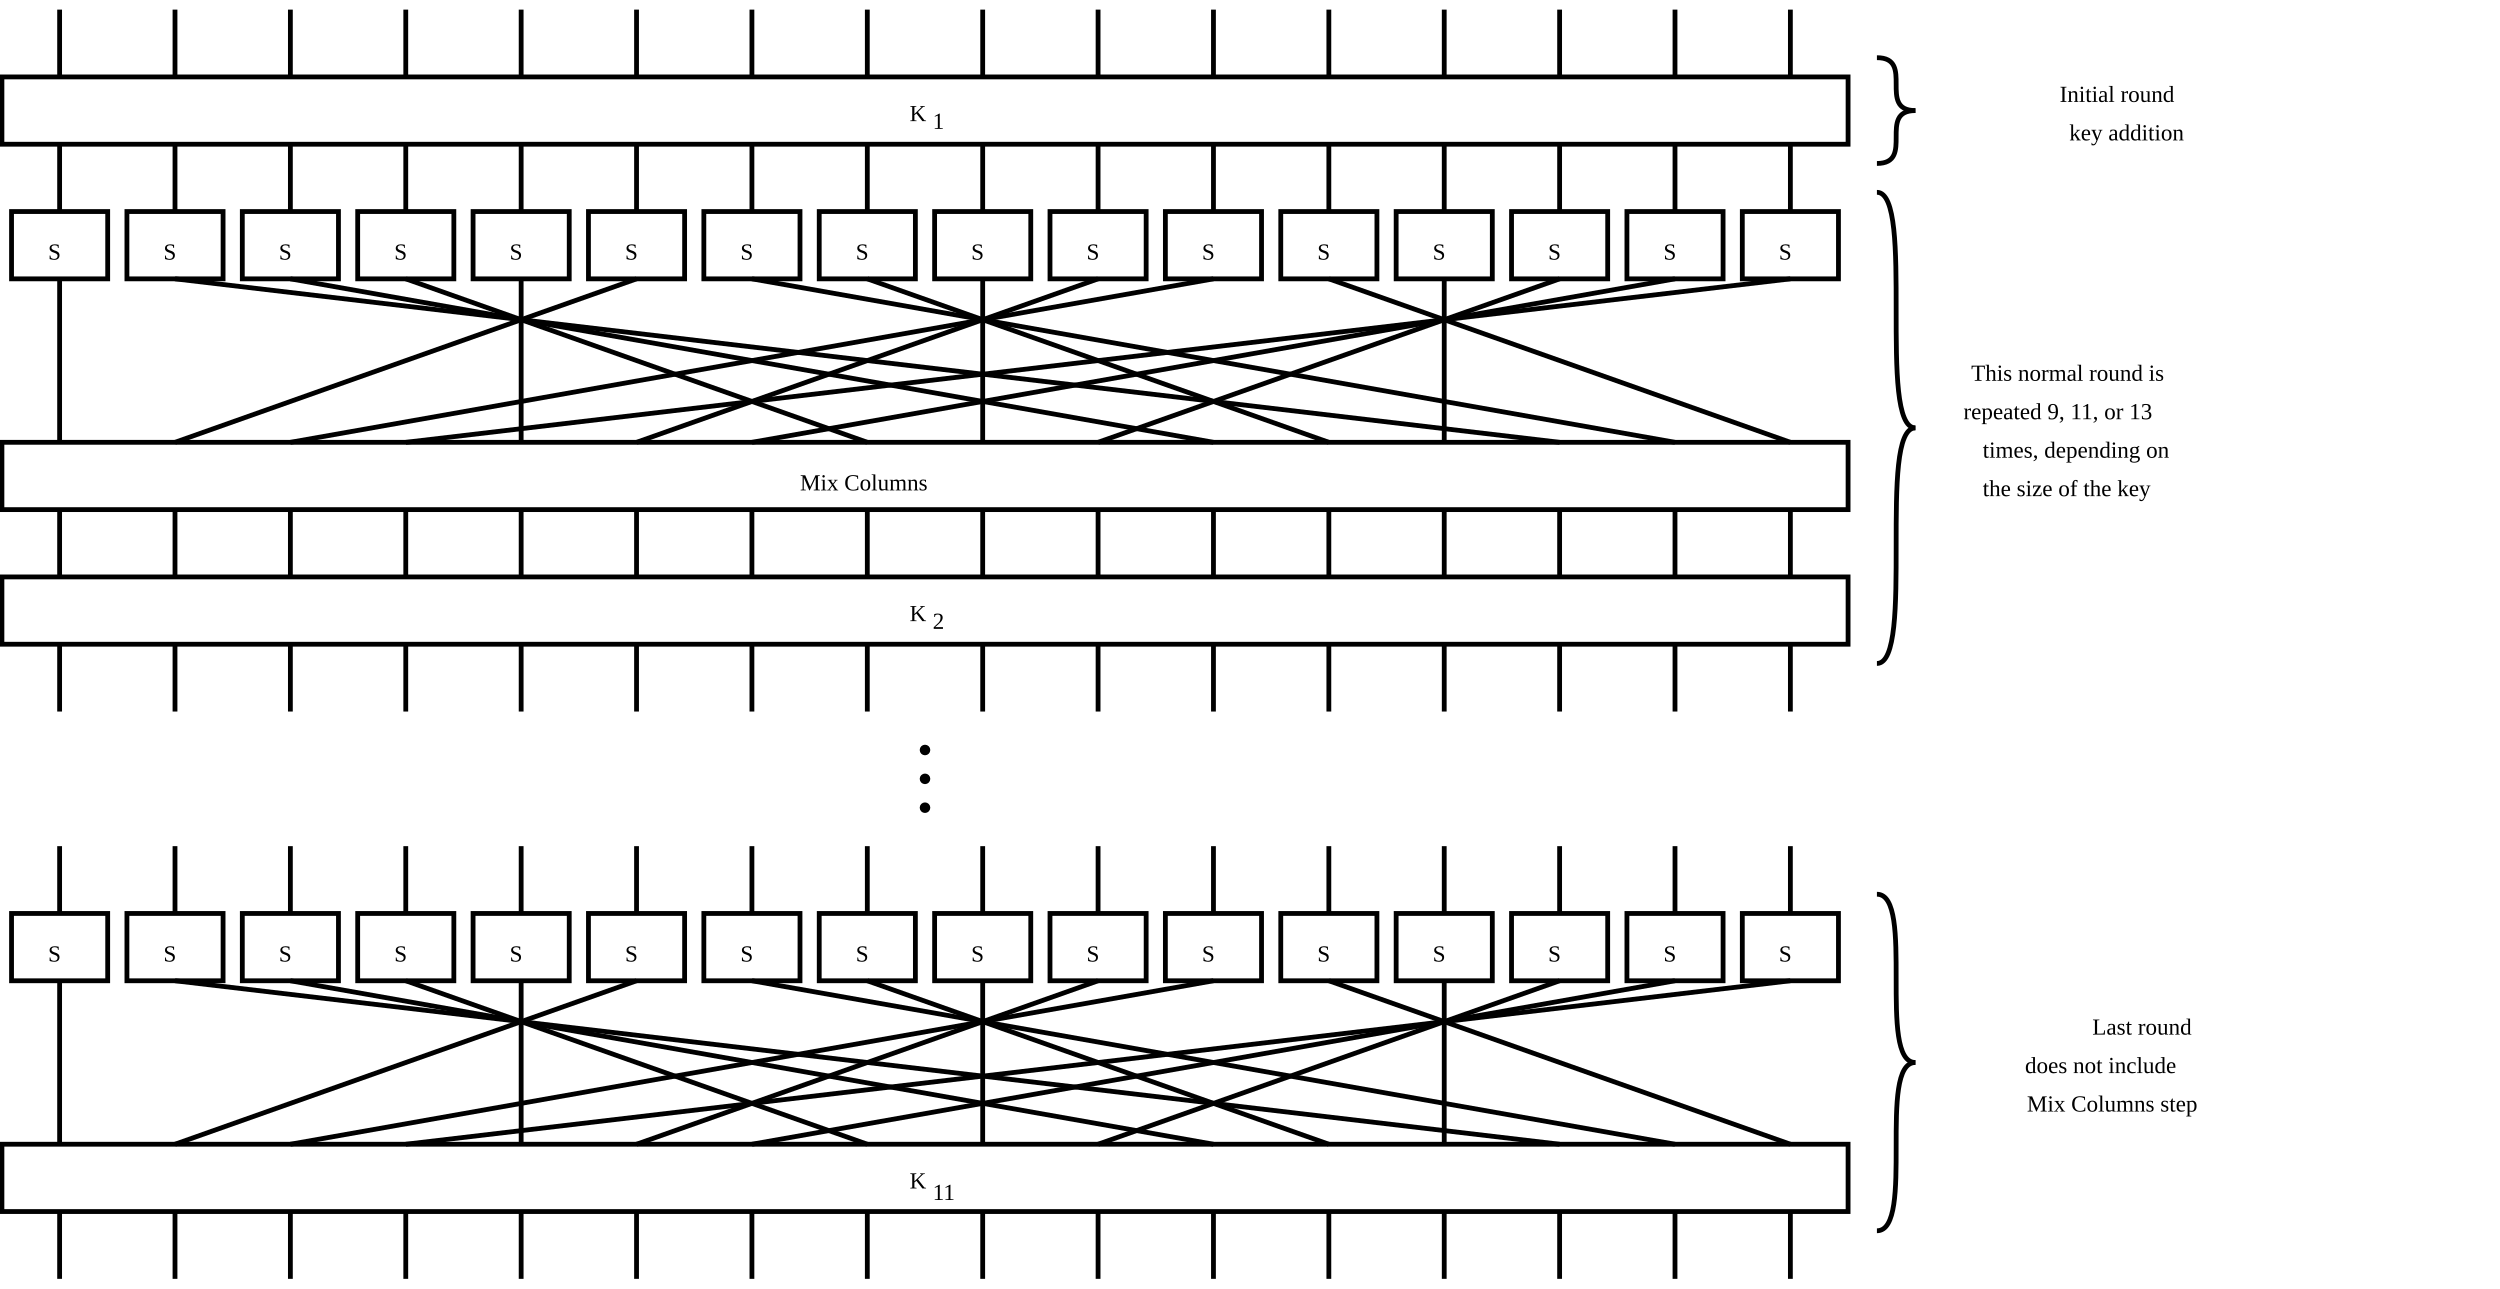
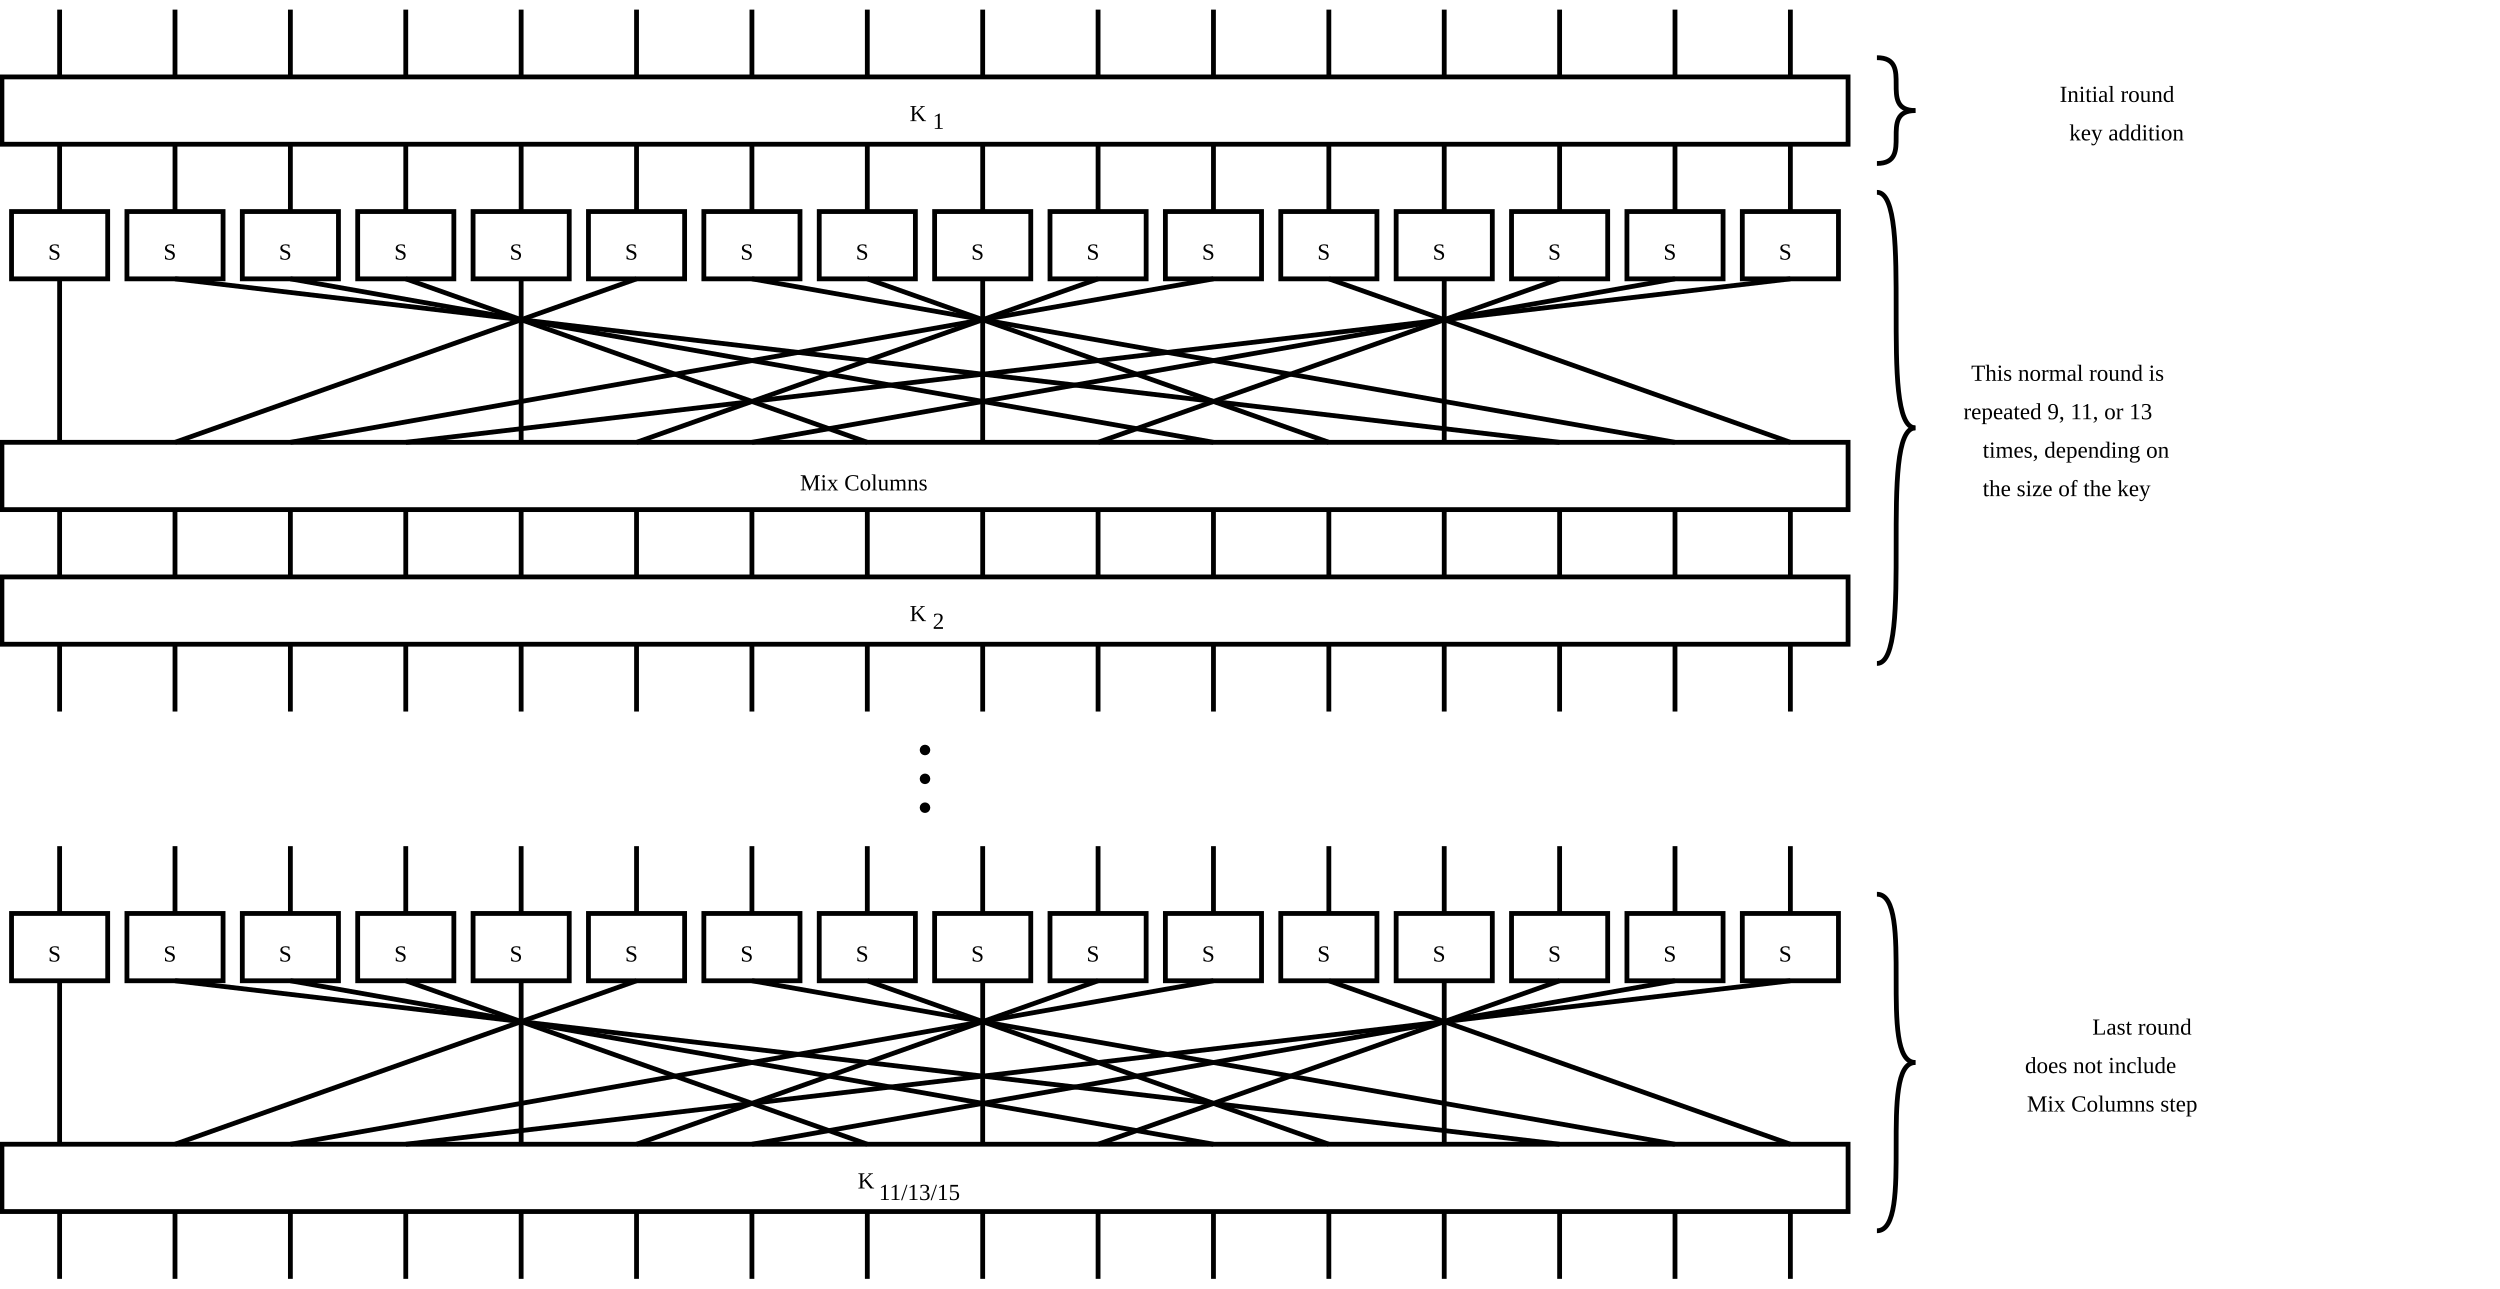
<svg xmlns="http://www.w3.org/2000/svg" version="1.1" viewBox="-1 40 1300 670" id="aes">
  <g stroke="black" stroke-width="2.5">
    <line x1="30" y1="45" x2="30" y2="80" class="b0" />
    <line x1="90" y1="45" x2="90" y2="80" class="b1" />
    <line x1="150" y1="45" x2="150" y2="80" class="b2" />
    <line x1="210" y1="45" x2="210" y2="80" class="b3" />
    <line x1="270" y1="45" x2="270" y2="80" class="b4" />
    <line x1="330" y1="45" x2="330" y2="80" class="b5" />
    <line x1="390" y1="45" x2="390" y2="80" class="b6" />
    <line x1="450" y1="45" x2="450" y2="80" class="b7" />
    <line x1="510" y1="45" x2="510" y2="80" class="b8" />
    <line x1="570" y1="45" x2="570" y2="80" class="b9" />
    <line x1="630" y1="45" x2="630" y2="80" class="ba" />
    <line x1="690" y1="45" x2="690" y2="80" class="bb" />
    <line x1="750" y1="45" x2="750" y2="80" class="bc" />
    <line x1="810" y1="45" x2="810" y2="80" class="bd" />
    <line x1="870" y1="45" x2="870" y2="80" class="be" />
    <line x1="930" y1="45" x2="930" y2="80" class="bf" />
    <rect x="0" y="80" width="960" height="35" fill="transparent" />
    <line x1="30" y1="115" x2="30" y2="150" class="b0" />
    <line x1="90" y1="115" x2="90" y2="150" class="b1" />
    <line x1="150" y1="115" x2="150" y2="150" class="b2" />
    <line x1="210" y1="115" x2="210" y2="150" class="b3" />
    <line x1="270" y1="115" x2="270" y2="150" class="b4" />
    <line x1="330" y1="115" x2="330" y2="150" class="b5" />
    <line x1="390" y1="115" x2="390" y2="150" class="b6" />
    <line x1="450" y1="115" x2="450" y2="150" class="b7" />
    <line x1="510" y1="115" x2="510" y2="150" class="b8" />
    <line x1="570" y1="115" x2="570" y2="150" class="b9" />
    <line x1="630" y1="115" x2="630" y2="150" class="ba" />
    <line x1="690" y1="115" x2="690" y2="150" class="bb" />
    <line x1="750" y1="115" x2="750" y2="150" class="bc" />
    <line x1="810" y1="115" x2="810" y2="150" class="bd" />
    <line x1="870" y1="115" x2="870" y2="150" class="be" />
    <line x1="930" y1="115" x2="930" y2="150" class="bf" />
    <rect x="5" y="150" width="50" height="35" fill="transparent" />
    <rect x="65" y="150" width="50" height="35" fill="transparent" />
    <rect x="125" y="150" width="50" height="35" fill="transparent" />
    <rect x="185" y="150" width="50" height="35" fill="transparent" />
    <rect x="245" y="150" width="50" height="35" fill="transparent" />
    <rect x="305" y="150" width="50" height="35" fill="transparent" />
    <rect x="365" y="150" width="50" height="35" fill="transparent" />
    <rect x="425" y="150" width="50" height="35" fill="transparent" />
    <rect x="485" y="150" width="50" height="35" fill="transparent" />
    <rect x="545" y="150" width="50" height="35" fill="transparent" />
    <rect x="605" y="150" width="50" height="35" fill="transparent" />
    <rect x="665" y="150" width="50" height="35" fill="transparent" />
    <rect x="725" y="150" width="50" height="35" fill="transparent" />
    <rect x="785" y="150" width="50" height="35" fill="transparent" />
    <rect x="845" y="150" width="50" height="35" fill="transparent" />
    <rect x="905" y="150" width="50" height="35" fill="transparent" />
    <line x1="30" y1="185" x2="30" y2="270" class="b0 pbox" />
    <line x1="90" y1="185" x2="810" y2="270" class="b1 pbox" />
    <line x1="150" y1="185" x2="630" y2="270" class="b2 pbox" />
    <line x1="210" y1="185" x2="450" y2="270" class="b3 pbox" />
    <line x1="270" y1="185" x2="270" y2="270" class="b4 pbox" />
    <line x1="330" y1="185" x2="90" y2="270" class="b5 pbox" />
    <line x1="390" y1="185" x2="870" y2="270" class="b6 pbox" />
    <line x1="450" y1="185" x2="690" y2="270" class="b7 pbox" />
    <line x1="510" y1="185" x2="510" y2="270" class="b8 pbox" />
    <line x1="570" y1="185" x2="330" y2="270" class="b9 pbox" />
    <line x1="630" y1="185" x2="150" y2="270" class="ba pbox" />
    <line x1="690" y1="185" x2="930" y2="270" class="bb pbox" />
    <line x1="750" y1="185" x2="750" y2="270" class="bc pbox" />
    <line x1="810" y1="185" x2="570" y2="270" class="bd pbox" />
    <line x1="870" y1="185" x2="390" y2="270" class="be pbox" />
    <line x1="930" y1="185" x2="210" y2="270" class="bf pbox" />
    <rect x="0" y="270" width="960" height="35" fill="transparent" />
    <line x1="30" y1="305" x2="30" y2="340" class="b0" />
    <line x1="90" y1="305" x2="90" y2="340" class="b1" />
    <line x1="150" y1="305" x2="150" y2="340" class="b2" />
    <line x1="210" y1="305" x2="210" y2="340" class="b3" />
    <line x1="270" y1="305" x2="270" y2="340" class="b4" />
    <line x1="330" y1="305" x2="330" y2="340" class="b5" />
    <line x1="390" y1="305" x2="390" y2="340" class="b6" />
    <line x1="450" y1="305" x2="450" y2="340" class="b7" />
    <line x1="510" y1="305" x2="510" y2="340" class="b8" />
    <line x1="570" y1="305" x2="570" y2="340" class="b9" />
    <line x1="630" y1="305" x2="630" y2="340" class="ba" />
    <line x1="690" y1="305" x2="690" y2="340" class="bb" />
    <line x1="750" y1="305" x2="750" y2="340" class="bc" />
    <line x1="810" y1="305" x2="810" y2="340" class="bd" />
    <line x1="870" y1="305" x2="870" y2="340" class="be" />
    <line x1="930" y1="305" x2="930" y2="340" class="bf" />
    <rect x="0" y="340" width="960" height="35" fill="transparent" />
    <line x1="30" y1="375" x2="30" y2="410" class="b0" />
    <line x1="90" y1="375" x2="90" y2="410" class="b1" />
    <line x1="150" y1="375" x2="150" y2="410" class="b2" />
    <line x1="210" y1="375" x2="210" y2="410" class="b3" />
    <line x1="270" y1="375" x2="270" y2="410" class="b4" />
    <line x1="330" y1="375" x2="330" y2="410" class="b5" />
    <line x1="390" y1="375" x2="390" y2="410" class="b6" />
    <line x1="450" y1="375" x2="450" y2="410" class="b7" />
    <line x1="510" y1="375" x2="510" y2="410" class="b8" />
    <line x1="570" y1="375" x2="570" y2="410" class="b9" />
    <line x1="630" y1="375" x2="630" y2="410" class="ba" />
    <line x1="690" y1="375" x2="690" y2="410" class="bb" />
    <line x1="750" y1="375" x2="750" y2="410" class="bc" />
    <line x1="810" y1="375" x2="810" y2="410" class="bd" />
    <line x1="870" y1="375" x2="870" y2="410" class="be" />
    <line x1="930" y1="375" x2="930" y2="410" class="bf" />
    <circle cx="480" cy="430" r="1.5" />
    <circle cx="480" cy="445" r="1.5" />
    <circle cx="480" cy="460" r="1.5" />
    <line x1="30" y1="480" x2="30" y2="515" class="b0" />
    <line x1="90" y1="480" x2="90" y2="515" class="b1" />
    <line x1="150" y1="480" x2="150" y2="515" class="b2" />
    <line x1="210" y1="480" x2="210" y2="515" class="b3" />
    <line x1="270" y1="480" x2="270" y2="515" class="b4" />
    <line x1="330" y1="480" x2="330" y2="515" class="b5" />
    <line x1="390" y1="480" x2="390" y2="515" class="b6" />
    <line x1="450" y1="480" x2="450" y2="515" class="b7" />
    <line x1="510" y1="480" x2="510" y2="515" class="b8" />
    <line x1="570" y1="480" x2="570" y2="515" class="b9" />
    <line x1="630" y1="480" x2="630" y2="515" class="ba" />
    <line x1="690" y1="480" x2="690" y2="515" class="bb" />
    <line x1="750" y1="480" x2="750" y2="515" class="bc" />
    <line x1="810" y1="480" x2="810" y2="515" class="bd" />
    <line x1="870" y1="480" x2="870" y2="515" class="be" />
    <line x1="930" y1="480" x2="930" y2="515" class="bf" />
    <rect x="5" y="515" width="50" height="35" fill="transparent" />
    <rect x="65" y="515" width="50" height="35" fill="transparent" />
    <rect x="125" y="515" width="50" height="35" fill="transparent" />
    <rect x="185" y="515" width="50" height="35" fill="transparent" />
    <rect x="245" y="515" width="50" height="35" fill="transparent" />
    <rect x="305" y="515" width="50" height="35" fill="transparent" />
    <rect x="365" y="515" width="50" height="35" fill="transparent" />
    <rect x="425" y="515" width="50" height="35" fill="transparent" />
    <rect x="485" y="515" width="50" height="35" fill="transparent" />
    <rect x="545" y="515" width="50" height="35" fill="transparent" />
    <rect x="605" y="515" width="50" height="35" fill="transparent" />
    <rect x="665" y="515" width="50" height="35" fill="transparent" />
    <rect x="725" y="515" width="50" height="35" fill="transparent" />
    <rect x="785" y="515" width="50" height="35" fill="transparent" />
    <rect x="845" y="515" width="50" height="35" fill="transparent" />
    <rect x="905" y="515" width="50" height="35" fill="transparent" />
    <line x1="30" y1="550" x2="30" y2="635" class="b0 pbox" />
    <line x1="90" y1="550" x2="810" y2="635" class="b1 pbox" />
    <line x1="150" y1="550" x2="630" y2="635" class="b2 pbox" />
    <line x1="210" y1="550" x2="450" y2="635" class="b3 pbox" />
    <line x1="270" y1="550" x2="270" y2="635" class="b4 pbox" />
    <line x1="330" y1="550" x2="90" y2="635" class="b5 pbox" />
    <line x1="390" y1="550" x2="870" y2="635" class="b6 pbox" />
    <line x1="450" y1="550" x2="690" y2="635" class="b7 pbox" />
    <line x1="510" y1="550" x2="510" y2="635" class="b8 pbox" />
    <line x1="570" y1="550" x2="330" y2="635" class="b9 pbox" />
    <line x1="630" y1="550" x2="150" y2="635" class="ba pbox" />
    <line x1="690" y1="550" x2="930" y2="635" class="bb pbox" />
    <line x1="750" y1="550" x2="750" y2="635" class="bc pbox" />
    <line x1="810" y1="550" x2="570" y2="635" class="bd pbox" />
    <line x1="870" y1="550" x2="390" y2="635" class="be pbox" />
    <line x1="930" y1="550" x2="210" y2="635" class="bf pbox" />
    <rect x="0" y="635" width="960" height="35" fill="transparent" />
    <line x1="30" y1="670" x2="30" y2="705" class="b0" />
    <line x1="90" y1="670" x2="90" y2="705" class="b1" />
    <line x1="150" y1="670" x2="150" y2="705" class="b2" />
    <line x1="210" y1="670" x2="210" y2="705" class="b3" />
    <line x1="270" y1="670" x2="270" y2="705" class="b4" />
    <line x1="330" y1="670" x2="330" y2="705" class="b5" />
    <line x1="390" y1="670" x2="390" y2="705" class="b6" />
    <line x1="450" y1="670" x2="450" y2="705" class="b7" />
    <line x1="510" y1="670" x2="510" y2="705" class="b8" />
    <line x1="570" y1="670" x2="570" y2="705" class="b9" />
    <line x1="630" y1="670" x2="630" y2="705" class="ba" />
    <line x1="690" y1="670" x2="690" y2="705" class="bb" />
    <line x1="750" y1="670" x2="750" y2="705" class="bc" />
    <line x1="810" y1="670" x2="810" y2="705" class="bd" />
    <line x1="870" y1="670" x2="870" y2="705" class="be" />
    <line x1="930" y1="670" x2="930" y2="705" class="bf" />
  </g>
  <g>
    <text x="472" y="103">K</text>
    <text class="sub" x="484" y="107">1</text>
    <text x="472" y="363">K</text>
    <text class="sub" x="484" y="367">2</text>
-     <text x="472" y="658">K</text>
-     <text class="sub" x="484" y="664">11</text>
+     <text x="445" y="658">K</text>
+     <text class="sub" x="456" y="664">11/13/15</text>
    <text x="24" y="175">S</text>
    <text x="84" y="175">S</text>
    <text x="144" y="175">S</text>
    <text x="204" y="175">S</text>
    <text x="264" y="175">S</text>
    <text x="324" y="175">S</text>
    <text x="384" y="175">S</text>
    <text x="444" y="175">S</text>
    <text x="504" y="175">S</text>
    <text x="564" y="175">S</text>
    <text x="624" y="175">S</text>
    <text x="684" y="175">S</text>
    <text x="744" y="175">S</text>
    <text x="804" y="175">S</text>
    <text x="864" y="175">S</text>
    <text x="924" y="175">S</text>
    <text x="24" y="540">S</text>
    <text x="84" y="540">S</text>
    <text x="144" y="540">S</text>
    <text x="204" y="540">S</text>
    <text x="264" y="540">S</text>
    <text x="324" y="540">S</text>
    <text x="384" y="540">S</text>
    <text x="444" y="540">S</text>
    <text x="504" y="540">S</text>
    <text x="564" y="540">S</text>
    <text x="624" y="540">S</text>
    <text x="684" y="540">S</text>
    <text x="744" y="540">S</text>
    <text x="804" y="540">S</text>
    <text x="864" y="540">S</text>
    <text x="924" y="540">S</text>
    <text x="415" y="295">Mix Columns</text>
    <text x="1070" y="93">Initial round</text>
    <text x="1075" y="113">key addition</text>
    <text x="1024" y="238">This normal round is</text>
    <text x="1020" y="258">repeated 9, 11, or 13</text>
    <text x="1030" y="278">times, depending on</text>
    <text x="1030" y="298">the size of the key</text>
    <text x="1087" y="578">Last round</text>
    <text x="1052" y="598">does not include</text>
    <text x="1053" y="618">Mix Columns step</text>
  </g>
  <g stroke="black" stroke-width="2.5">
    <path d="M 975 70 c 20 0, 0 27.5, 20 27.5" fill="none" />
    <path d="M 975 125 c 20 0, 0 -27.5, 20 -27.5" fill="none" />
    <path d="M 975 140 c 20 0, 0 122.5, 20 122.5" fill="none" />
    <path d="M 975 385 c 20 0, 0 -122.5, 20 -122.5" fill="none" />
    <path d="M 975 505 c 20 0, 0 87.5, 20 87.5" fill="none" />
    <path d="M 975 680 c 20 0, 0 -87.5, 20 -87.5" fill="none" />
  </g>
</svg>
